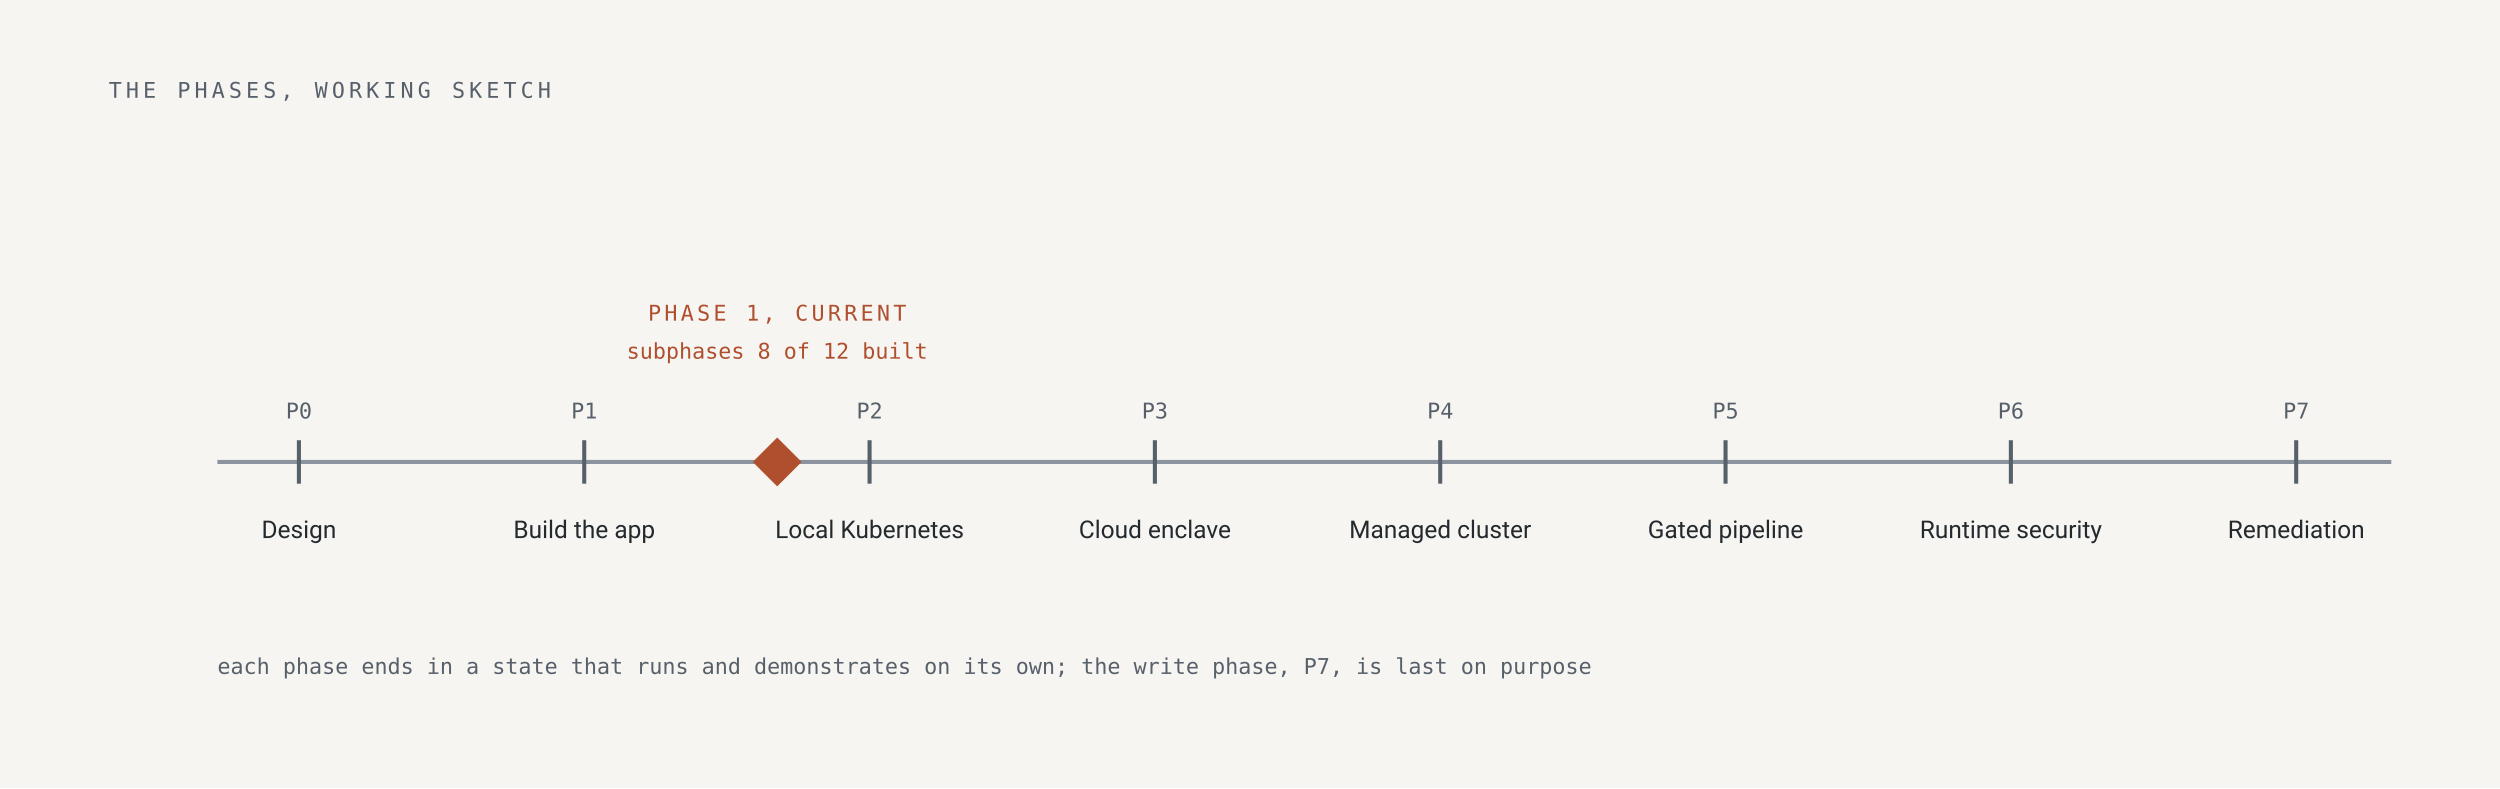
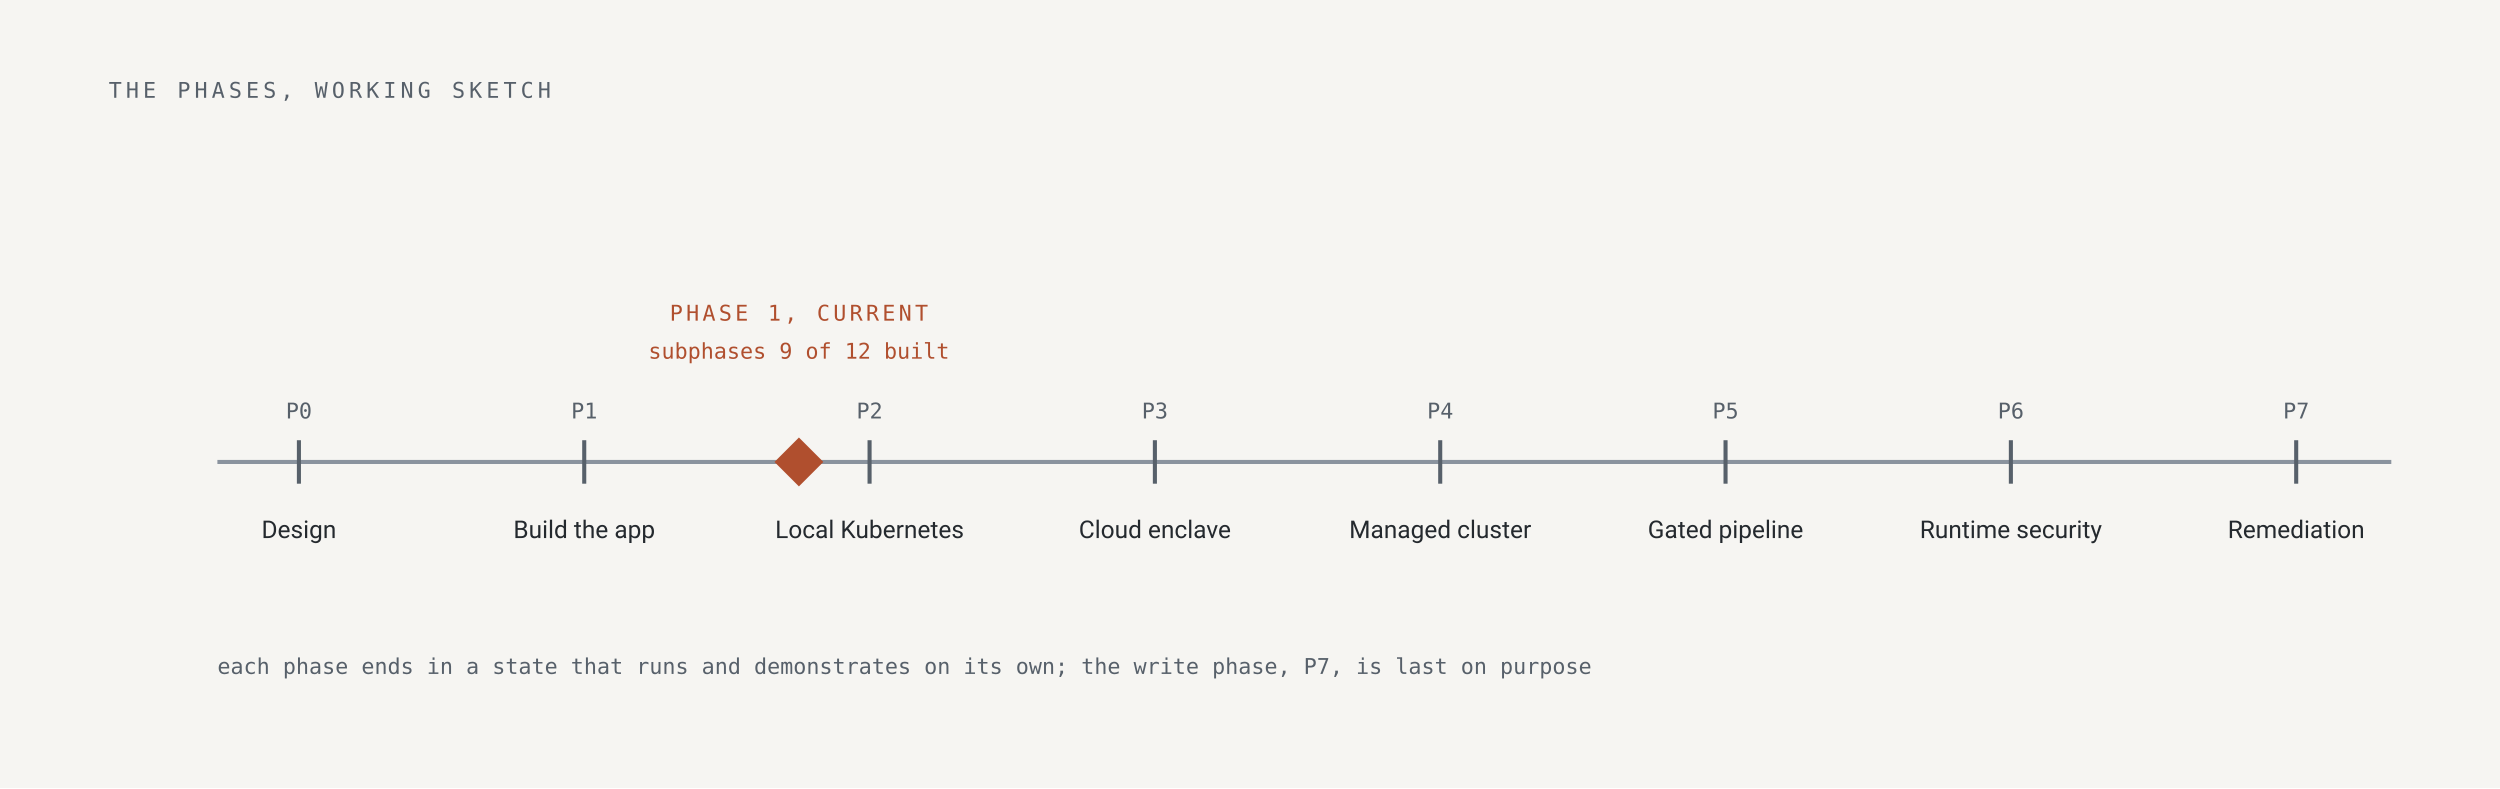
<svg xmlns="http://www.w3.org/2000/svg" viewBox="0 0 920 290" role="img" aria-label="the eight phases working sketch">
  <rect width="920" height="290" fill="#f6f5f2" />
  <text x="40" y="36" font-family="ui-monospace, 'Cascadia Code', Menlo, Consolas, monospace" font-size="8" letter-spacing="1.5" fill="#57606a">THE PHASES, WORKING SKETCH</text>
  <line x1="80" y1="170" x2="880" y2="170" stroke="#8a939e" stroke-width="1.5" />
  <g stroke="#57606a" stroke-width="1.5">
    <line x1="110" y1="162" x2="110" y2="178" />
    <line x1="215" y1="162" x2="215" y2="178" />
    <line x1="320" y1="162" x2="320" y2="178" />
    <line x1="425" y1="162" x2="425" y2="178" />
    <line x1="530" y1="162" x2="530" y2="178" />
    <line x1="635" y1="162" x2="635" y2="178" />
    <line x1="740" y1="162" x2="740" y2="178" />
    <line x1="845" y1="162" x2="845" y2="178" />
  </g>
  <g font-family="ui-monospace, 'Cascadia Code', Menlo, Consolas, monospace" font-size="8" fill="#57606a" text-anchor="middle">
    <text x="110" y="154">P0</text>
    <text x="215" y="154">P1</text>
    <text x="320" y="154">P2</text>
    <text x="425" y="154">P3</text>
    <text x="530" y="154">P4</text>
    <text x="635" y="154">P5</text>
    <text x="740" y="154">P6</text>
    <text x="845" y="154">P7</text>
  </g>
  <g font-family="system-ui, -apple-system, 'Segoe UI', Roboto, sans-serif" font-size="9" fill="#24292e" text-anchor="middle">
    <text x="110" y="198">Design</text>
    <text x="215" y="198">Build the app</text>
    <text x="320" y="198">Local Kubernetes</text>
    <text x="425" y="198">Cloud enclave</text>
    <text x="530" y="198">Managed cluster</text>
    <text x="635" y="198">Gated pipeline</text>
    <text x="740" y="198">Runtime security</text>
    <text x="845" y="198">Remediation</text>
  </g>
-   <polygon points="286,161 295,170 286,179 277,170" fill="#b04f2e" />
-   <text x="286" y="118" text-anchor="middle" font-family="ui-monospace, 'Cascadia Code', Menlo, Consolas, monospace" font-size="8" letter-spacing="1.2" fill="#b04f2e">PHASE 1, CURRENT</text>
-   <text x="286" y="132" text-anchor="middle" font-family="ui-monospace, 'Cascadia Code', Menlo, Consolas, monospace" font-size="8" fill="#b04f2e">subphases 8 of 12 built</text>
+   <polygon points="294,161 303,170 294,179 285,170" fill="#b04f2e" />
+   <text x="294" y="118" text-anchor="middle" font-family="ui-monospace, 'Cascadia Code', Menlo, Consolas, monospace" font-size="8" letter-spacing="1.2" fill="#b04f2e">PHASE 1, CURRENT</text>
+   <text x="294" y="132" text-anchor="middle" font-family="ui-monospace, 'Cascadia Code', Menlo, Consolas, monospace" font-size="8" fill="#b04f2e">subphases 9 of 12 built</text>
  <text x="80" y="248" font-family="ui-monospace, 'Cascadia Code', Menlo, Consolas, monospace" font-size="8" fill="#57606a">each phase ends in a state that runs and demonstrates on its own; the write phase, P7, is last on purpose</text>
</svg>
